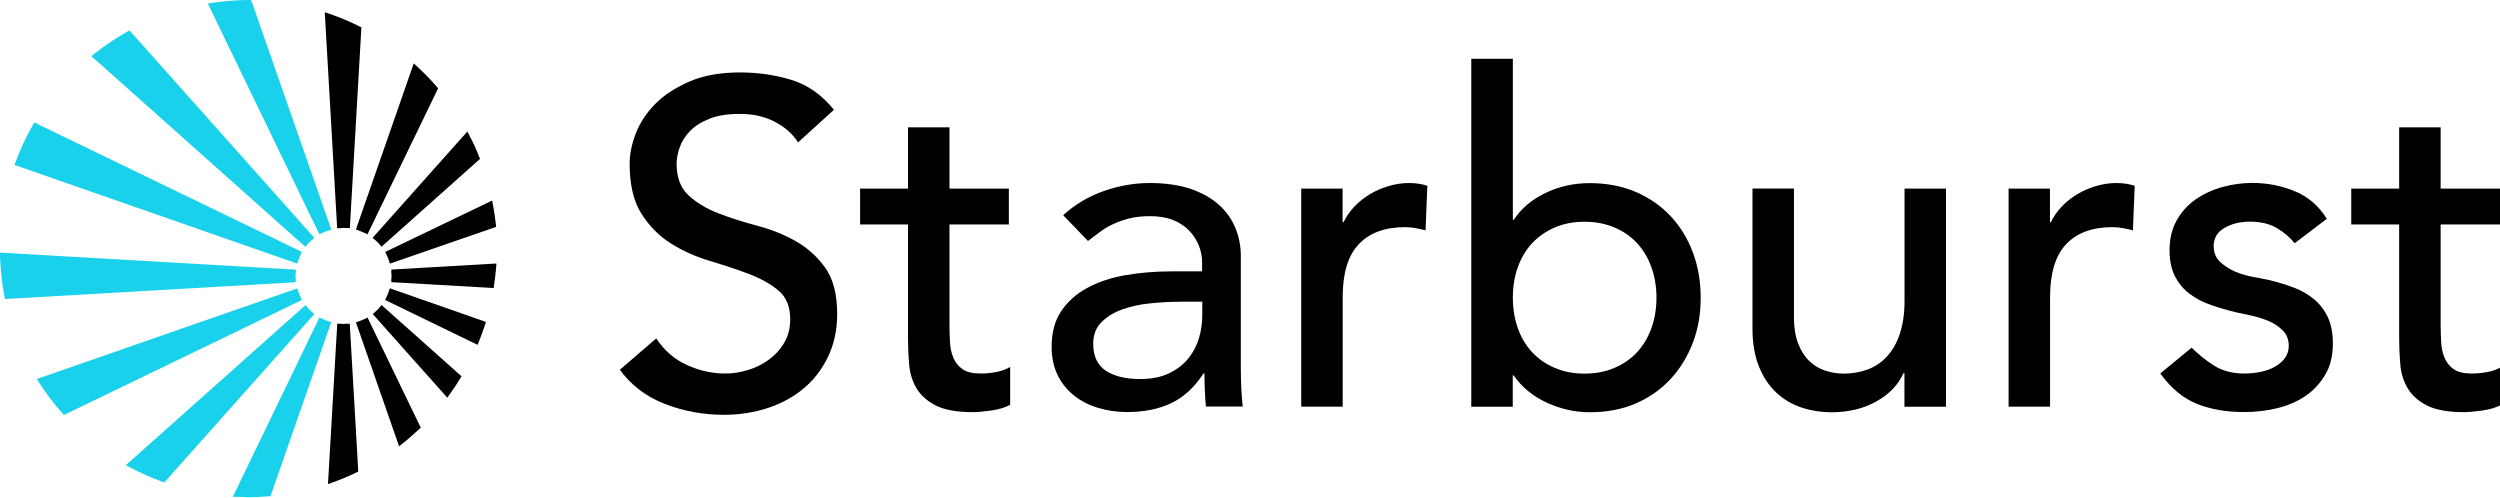
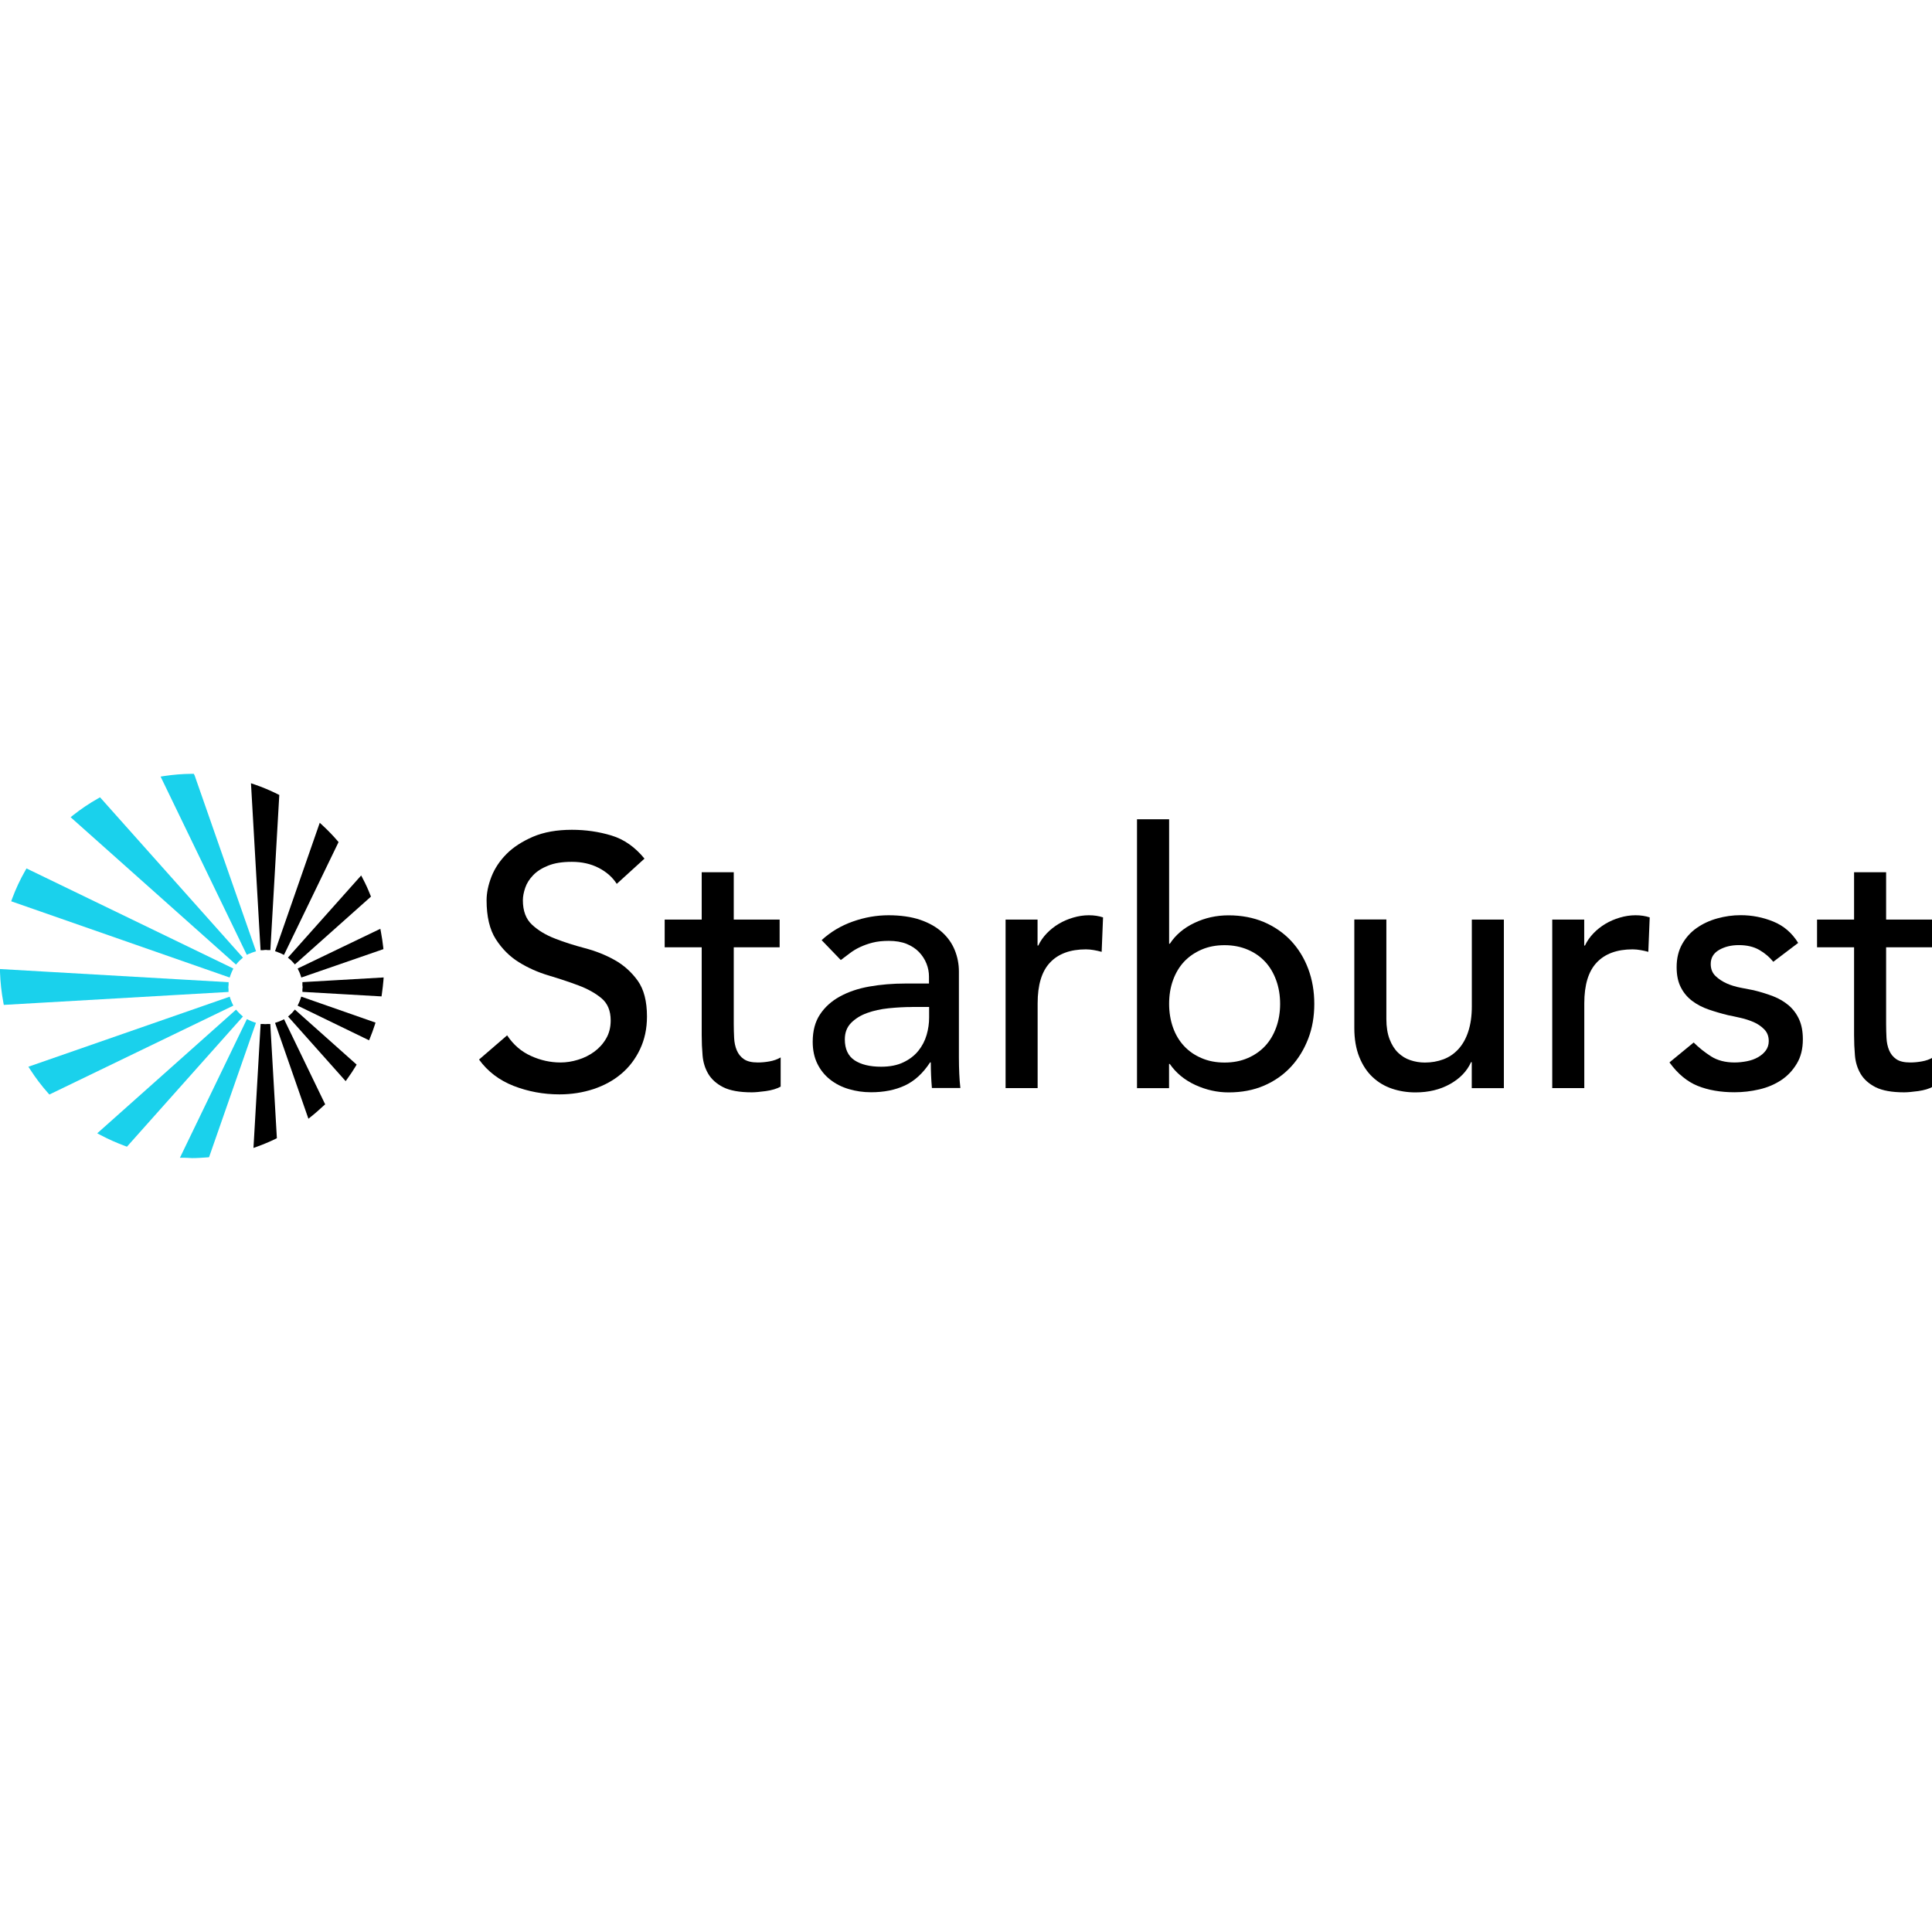
- <svg xmlns="http://www.w3.org/2000/svg" id="Layer_1" viewBox="0 0 264.04 52.53">
+ <svg xmlns="http://www.w3.org/2000/svg" id="Layer_1" viewBox="0 0 264.04 52.53" width="200" height="200">
  <defs>
    <style>.cls-1{fill:#1ad1ec;} svg{background-color:#fff}</style>
  </defs>
  <g>
    <path class="cls-1" d="M34.08,24.59c.1-.05,.2-.09,.3-.13l.61-.21L26.61,.25l-.12-.25h-.27c-1.26,.01-2.52,.11-3.77,.3l-.5,.08,11.78,24.36,.33-.16Z" />
    <path class="cls-1" d="M32.5,25.78c.13-.14,.27-.28,.42-.41l.28-.25L13.87,3.43l-.2-.22-.26,.15c-1.19,.67-2.33,1.44-3.41,2.29l-.35,.28,22.6,20.14,.25-.28Z" />
    <path class="cls-1" d="M31.51,27.49c.06-.18,.14-.36,.22-.54l.16-.34L3.62,12.93l-.17,.3c-.7,1.22-1.3,2.51-1.79,3.83l-.13,.36,29.86,10.42,.12-.35Z" />
    <path class="cls-1" d="M31.23,29.45c0-.07,0-.14-.02-.21h0v-.1s0-.08,.01-.12c0-.06,.02-.12,.02-.18v-.36S0,26.68,0,26.68v.41c.05,1.39,.2,2.8,.46,4.17l.06,.32,30.71-1.77v-.35Z" />
    <path class="cls-1" d="M31.73,31.35c-.08-.18-.16-.36-.22-.54l-.12-.35L3.88,40.03l.26,.4c.72,1.12,1.53,2.19,2.42,3.19l.19,.21,25.14-12.15-.16-.33Z" />
    <path class="cls-1" d="M32.92,32.92c-.15-.13-.28-.27-.41-.41l-.25-.28h0s0,0,0,0L13.29,49.13l.47,.25c1.08,.57,2.21,1.07,3.35,1.49l.24,.09,15.85-17.79-.28-.25Z" />
    <path class="cls-1" d="M34.63,33.91c-.18-.06-.36-.14-.54-.22l-.34-.16h0s-.01,0-.01,0l-9.15,18.94h.59c.18,0,.34,.01,.51,.02,.18,.01,.36,.03,.54,.03,.71,0,1.42-.05,2.1-.1l.24-.02,6.41-18.37-.36-.12Z" />
  </g>
  <g>
    <path d="M36.59,34.19c-.07,0-.14,0-.21,.02-.07,.01-.15,0-.22,0-.06,0-.12-.02-.18-.02h-.36s-.98,16.94-.98,16.94l.53-.19c.83-.3,1.66-.65,2.45-1.03l.22-.11-.9-15.61h-.35Z" />
    <path d="M40.06,32.51c-.13,.15-.27,.28-.41,.41l-.28,.25,7.87,8.83,.27-.38c.38-.52,.74-1.06,1.07-1.61l.16-.27-8.44-7.52-.25,.28Z" />
    <path d="M41.33,28.48v.35c0,.07,0,.14,.02,.21,0,.03,.01,.07,.01,.1,0,.04,0,.08-.01,.12,0,.06-.02,.12-.02,.18v.36s10.81,.62,10.81,.62l.05-.34c.1-.68,.16-1.28,.21-1.82l.03-.43-11.1,.64Z" />
    <path d="M39.64,25.36c.15,.13,.28,.27,.41,.41l.25,.28,10.4-9.27-.1-.24c-.28-.72-.61-1.45-.99-2.17l-.25-.48-10.01,11.23,.28,.25Z" />
    <path d="M35.98,24.09c.07,0,.14,0,.21-.02,.07-.01,.15,0,.22,0,.06,0,.12,.02,.18,.02h.36s1.22-21.2,1.22-21.2l-.22-.11c-1.01-.5-2.06-.95-3.12-1.31l-.53-.18,1.31,22.81h.35Z" />
    <path d="M38.48,33.7c-.17,.08-.35,.16-.54,.22l-.35,.12,4.56,13.1,.41-.33c.57-.45,1.08-.92,1.62-1.41l.26-.23-5.62-11.63-.33,.16Z" />
    <path d="M41.05,30.81c-.06,.18-.14,.36-.22,.54l-.16,.33,9.77,4.74,.15-.37c.18-.45,.42-1.06,.62-1.7l.11-.35-10.15-3.55-.12,.36Z" />
    <path d="M40.84,26.94c.08,.17,.16,.35,.22,.54l.12,.36,11.22-3.88-.03-.29c-.07-.68-.18-1.34-.3-2.01l-.09-.48-11.3,5.43,.16,.34Z" />
    <path d="M37.94,24.37c.18,.06,.36,.14,.54,.22l.33,.16,7.46-15.42-.16-.19c-.62-.72-1.29-1.41-1.99-2.06l-.42-.39-6.11,17.55,.35,.12Z" />
  </g>
  <g>
    <path d="M69.32,35.76c.84,1.26,1.92,2.2,3.23,2.79,1.31,.6,2.66,.9,4.06,.9,.78,0,1.57-.12,2.38-.37,.81-.24,1.55-.61,2.21-1.09s1.21-1.08,1.63-1.8c.42-.71,.63-1.54,.63-2.48,0-1.33-.42-2.34-1.26-3.04-.84-.7-1.89-1.28-3.14-1.75-1.25-.47-2.61-.92-4.08-1.36-1.48-.44-2.84-1.05-4.08-1.82-1.25-.78-2.29-1.82-3.14-3.14-.84-1.31-1.26-3.09-1.26-5.32,0-1,.22-2.07,.66-3.21,.44-1.13,1.13-2.17,2.06-3.11s2.15-1.72,3.62-2.36c1.48-.63,3.25-.95,5.32-.95,1.88,0,3.68,.26,5.4,.78,1.72,.52,3.22,1.57,4.52,3.16l-3.79,3.45c-.58-.91-1.41-1.64-2.48-2.19-1.07-.55-2.29-.82-3.65-.82s-2.37,.17-3.23,.51-1.55,.78-2.06,1.31c-.52,.54-.88,1.11-1.09,1.73-.21,.62-.32,1.18-.32,1.7,0,1.46,.42,2.58,1.26,3.35,.84,.78,1.89,1.41,3.14,1.89,1.25,.49,2.61,.92,4.08,1.31,1.48,.39,2.84,.93,4.08,1.63,1.25,.7,2.29,1.64,3.14,2.82,.84,1.18,1.26,2.81,1.26,4.89,0,1.65-.32,3.14-.95,4.47-.63,1.33-1.48,2.45-2.55,3.35-1.07,.91-2.33,1.6-3.79,2.09-1.46,.48-3.01,.73-4.67,.73-2.2,0-4.29-.39-6.27-1.16-1.98-.78-3.55-1.98-4.72-3.6l3.84-3.31Z" />
    <path d="M106.55,23.71h-6.27v10.45c0,.65,.02,1.29,.05,1.92,.03,.63,.15,1.2,.36,1.7,.21,.5,.53,.91,.97,1.21,.44,.31,1.08,.46,1.92,.46,.52,0,1.05-.05,1.6-.15,.55-.1,1.05-.27,1.51-.54v3.99c-.52,.29-1.19,.49-2.02,.61-.82,.11-1.47,.17-1.92,.17-1.69,0-2.99-.24-3.91-.7-.92-.47-1.6-1.08-2.04-1.82s-.7-1.58-.78-2.5c-.08-.92-.12-1.85-.12-2.79v-12.01h-5.06v-3.79h5.06v-6.47h4.38v6.47h6.27v3.79Z" />
    <path d="M112.29,22.73c1.23-1.13,2.66-1.98,4.28-2.55,1.62-.57,3.24-.85,4.86-.85s3.14,.21,4.35,.63c1.22,.42,2.21,.99,2.99,1.7,.78,.71,1.35,1.53,1.72,2.45,.37,.92,.56,1.89,.56,2.89v11.76c0,.81,.02,1.56,.05,2.24s.08,1.33,.15,1.94h-3.89c-.1-1.17-.15-2.33-.15-3.5h-.1c-.97,1.49-2.12,2.54-3.45,3.16s-2.87,.92-4.62,.92c-1.07,0-2.09-.15-3.06-.44-.97-.29-1.82-.73-2.55-1.31-.73-.58-1.31-1.3-1.73-2.16s-.63-1.86-.63-2.99c0-1.49,.33-2.74,1-3.74,.66-1,1.57-1.82,2.72-2.45,1.15-.63,2.49-1.09,4.03-1.36,1.54-.27,3.18-.41,4.93-.41h3.21v-.97c0-.58-.11-1.17-.34-1.75s-.57-1.11-1.02-1.58c-.45-.47-1.02-.84-1.7-1.12-.68-.27-1.49-.41-2.43-.41-.84,0-1.58,.08-2.21,.24-.63,.16-1.21,.37-1.72,.61-.52,.24-.99,.53-1.41,.85s-.83,.63-1.22,.92l-2.62-2.72Zm12.35,9.14c-1.04,0-2.1,.06-3.18,.17-1.09,.11-2.07,.33-2.96,.65-.89,.32-1.62,.78-2.19,1.36-.57,.58-.85,1.33-.85,2.24,0,1.33,.45,2.28,1.34,2.87,.89,.58,2.1,.87,3.62,.87,1.2,0,2.22-.2,3.06-.61,.84-.4,1.52-.93,2.04-1.58,.52-.65,.89-1.37,1.12-2.16,.23-.79,.34-1.58,.34-2.36v-1.46h-2.33Z" />
    <path d="M137.42,19.92h4.38v3.55h.1c.29-.62,.68-1.17,1.17-1.68s1.03-.93,1.63-1.29,1.26-.64,1.97-.85c.71-.21,1.42-.32,2.14-.32s1.36,.1,1.94,.29l-.19,4.71c-.36-.1-.71-.18-1.07-.24s-.71-.1-1.07-.1c-2.14,0-3.78,.6-4.91,1.8-1.14,1.2-1.7,3.06-1.7,5.59v11.57h-4.38V19.92Z" />
    <path d="M155.4,6.21h4.38V23.22h.1c.78-1.2,1.9-2.15,3.35-2.84,1.46-.7,3.01-1.04,4.67-1.04,1.78,0,3.39,.31,4.84,.92,1.44,.62,2.67,1.47,3.69,2.55,1.02,1.09,1.81,2.37,2.36,3.84,.55,1.47,.83,3.07,.83,4.79s-.27,3.31-.83,4.76-1.34,2.74-2.36,3.84c-1.02,1.1-2.25,1.96-3.69,2.58-1.44,.62-3.06,.92-4.84,.92-1.55,0-3.07-.34-4.55-1.02-1.47-.68-2.63-1.64-3.48-2.87h-.1v3.31h-4.38V6.21Zm11.96,33.25c1.17,0,2.22-.2,3.16-.61,.94-.4,1.73-.96,2.38-1.65,.65-.7,1.15-1.54,1.51-2.53s.54-2.07,.54-3.23-.18-2.24-.54-3.23c-.36-.99-.86-1.83-1.51-2.53-.65-.7-1.44-1.25-2.38-1.65s-1.99-.61-3.16-.61-2.22,.2-3.16,.61-1.73,.96-2.38,1.65c-.65,.7-1.15,1.54-1.51,2.53-.36,.99-.53,2.07-.53,3.23s.18,2.24,.53,3.23,.86,1.83,1.51,2.53,1.44,1.25,2.38,1.65c.94,.41,1.99,.61,3.16,.61Z" />
    <path d="M205.52,42.96h-4.38v-3.55h-.1c-.55,1.23-1.51,2.23-2.87,2.99-1.36,.76-2.93,1.14-4.72,1.14-1.13,0-2.2-.17-3.21-.51s-1.89-.87-2.65-1.58c-.76-.71-1.37-1.63-1.82-2.75-.45-1.12-.68-2.44-.68-3.96v-14.83h4.38v13.61c0,1.07,.15,1.99,.44,2.75,.29,.76,.68,1.38,1.17,1.85,.49,.47,1.04,.81,1.68,1.02,.63,.21,1.29,.32,1.97,.32,.91,0,1.75-.15,2.53-.44,.78-.29,1.46-.75,2.04-1.38,.58-.63,1.04-1.43,1.36-2.41,.32-.97,.49-2.12,.49-3.45v-11.86h4.38v23.04Z" />
    <path d="M212.13,19.92h4.38v3.55h.1c.29-.62,.68-1.17,1.17-1.68s1.03-.93,1.63-1.29,1.26-.64,1.97-.85c.71-.21,1.42-.32,2.14-.32s1.36,.1,1.94,.29l-.19,4.71c-.36-.1-.71-.18-1.07-.24s-.71-.1-1.07-.1c-2.14,0-3.78,.6-4.91,1.8-1.14,1.2-1.7,3.06-1.7,5.59v11.57h-4.38V19.92Z" />
    <path d="M242.36,25.7c-.52-.65-1.16-1.19-1.92-1.63-.76-.44-1.7-.66-2.8-.66-1.04,0-1.94,.22-2.7,.66s-1.14,1.08-1.14,1.92c0,.68,.22,1.23,.66,1.65s.96,.76,1.55,1.02,1.24,.45,1.92,.58c.68,.13,1.26,.24,1.75,.34,.94,.23,1.82,.5,2.65,.82,.83,.32,1.54,.75,2.14,1.26,.6,.52,1.07,1.15,1.41,1.9s.51,1.65,.51,2.72c0,1.3-.27,2.41-.83,3.33-.55,.92-1.26,1.68-2.14,2.26s-1.87,1-2.99,1.26c-1.12,.26-2.24,.39-3.38,.39-1.91,0-3.59-.29-5.03-.87-1.44-.58-2.73-1.65-3.86-3.21l3.31-2.72c.71,.71,1.51,1.34,2.38,1.9,.87,.55,1.94,.83,3.21,.83,.55,0,1.11-.06,1.68-.17,.57-.11,1.07-.29,1.51-.54s.8-.55,1.07-.92c.27-.37,.41-.8,.41-1.29,0-.65-.2-1.18-.61-1.6-.41-.42-.89-.75-1.46-1-.57-.24-1.16-.44-1.8-.58-.63-.14-1.19-.27-1.68-.36-.94-.23-1.83-.49-2.67-.78-.84-.29-1.59-.68-2.24-1.17s-1.17-1.1-1.55-1.85c-.39-.75-.58-1.67-.58-2.77,0-1.2,.25-2.24,.75-3.14,.5-.89,1.16-1.63,1.99-2.21s1.77-1.02,2.82-1.31c1.05-.29,2.11-.44,3.18-.44,1.56,0,3.05,.29,4.47,.87,1.43,.58,2.56,1.56,3.4,2.92l-3.4,2.58Z" />
    <path d="M264.04,23.71h-6.27v10.45c0,.65,.02,1.29,.05,1.92,.03,.63,.15,1.2,.36,1.7,.21,.5,.53,.91,.97,1.21,.44,.31,1.08,.46,1.92,.46,.52,0,1.05-.05,1.6-.15,.55-.1,1.05-.27,1.51-.54v3.99c-.52,.29-1.19,.49-2.02,.61-.82,.11-1.47,.17-1.92,.17-1.69,0-2.99-.24-3.91-.7-.92-.47-1.6-1.08-2.04-1.82s-.7-1.58-.78-2.5c-.08-.92-.12-1.85-.12-2.79v-12.01h-5.06v-3.79h5.06v-6.47h4.38v6.47h6.27v3.79Z" />
  </g>
</svg>
